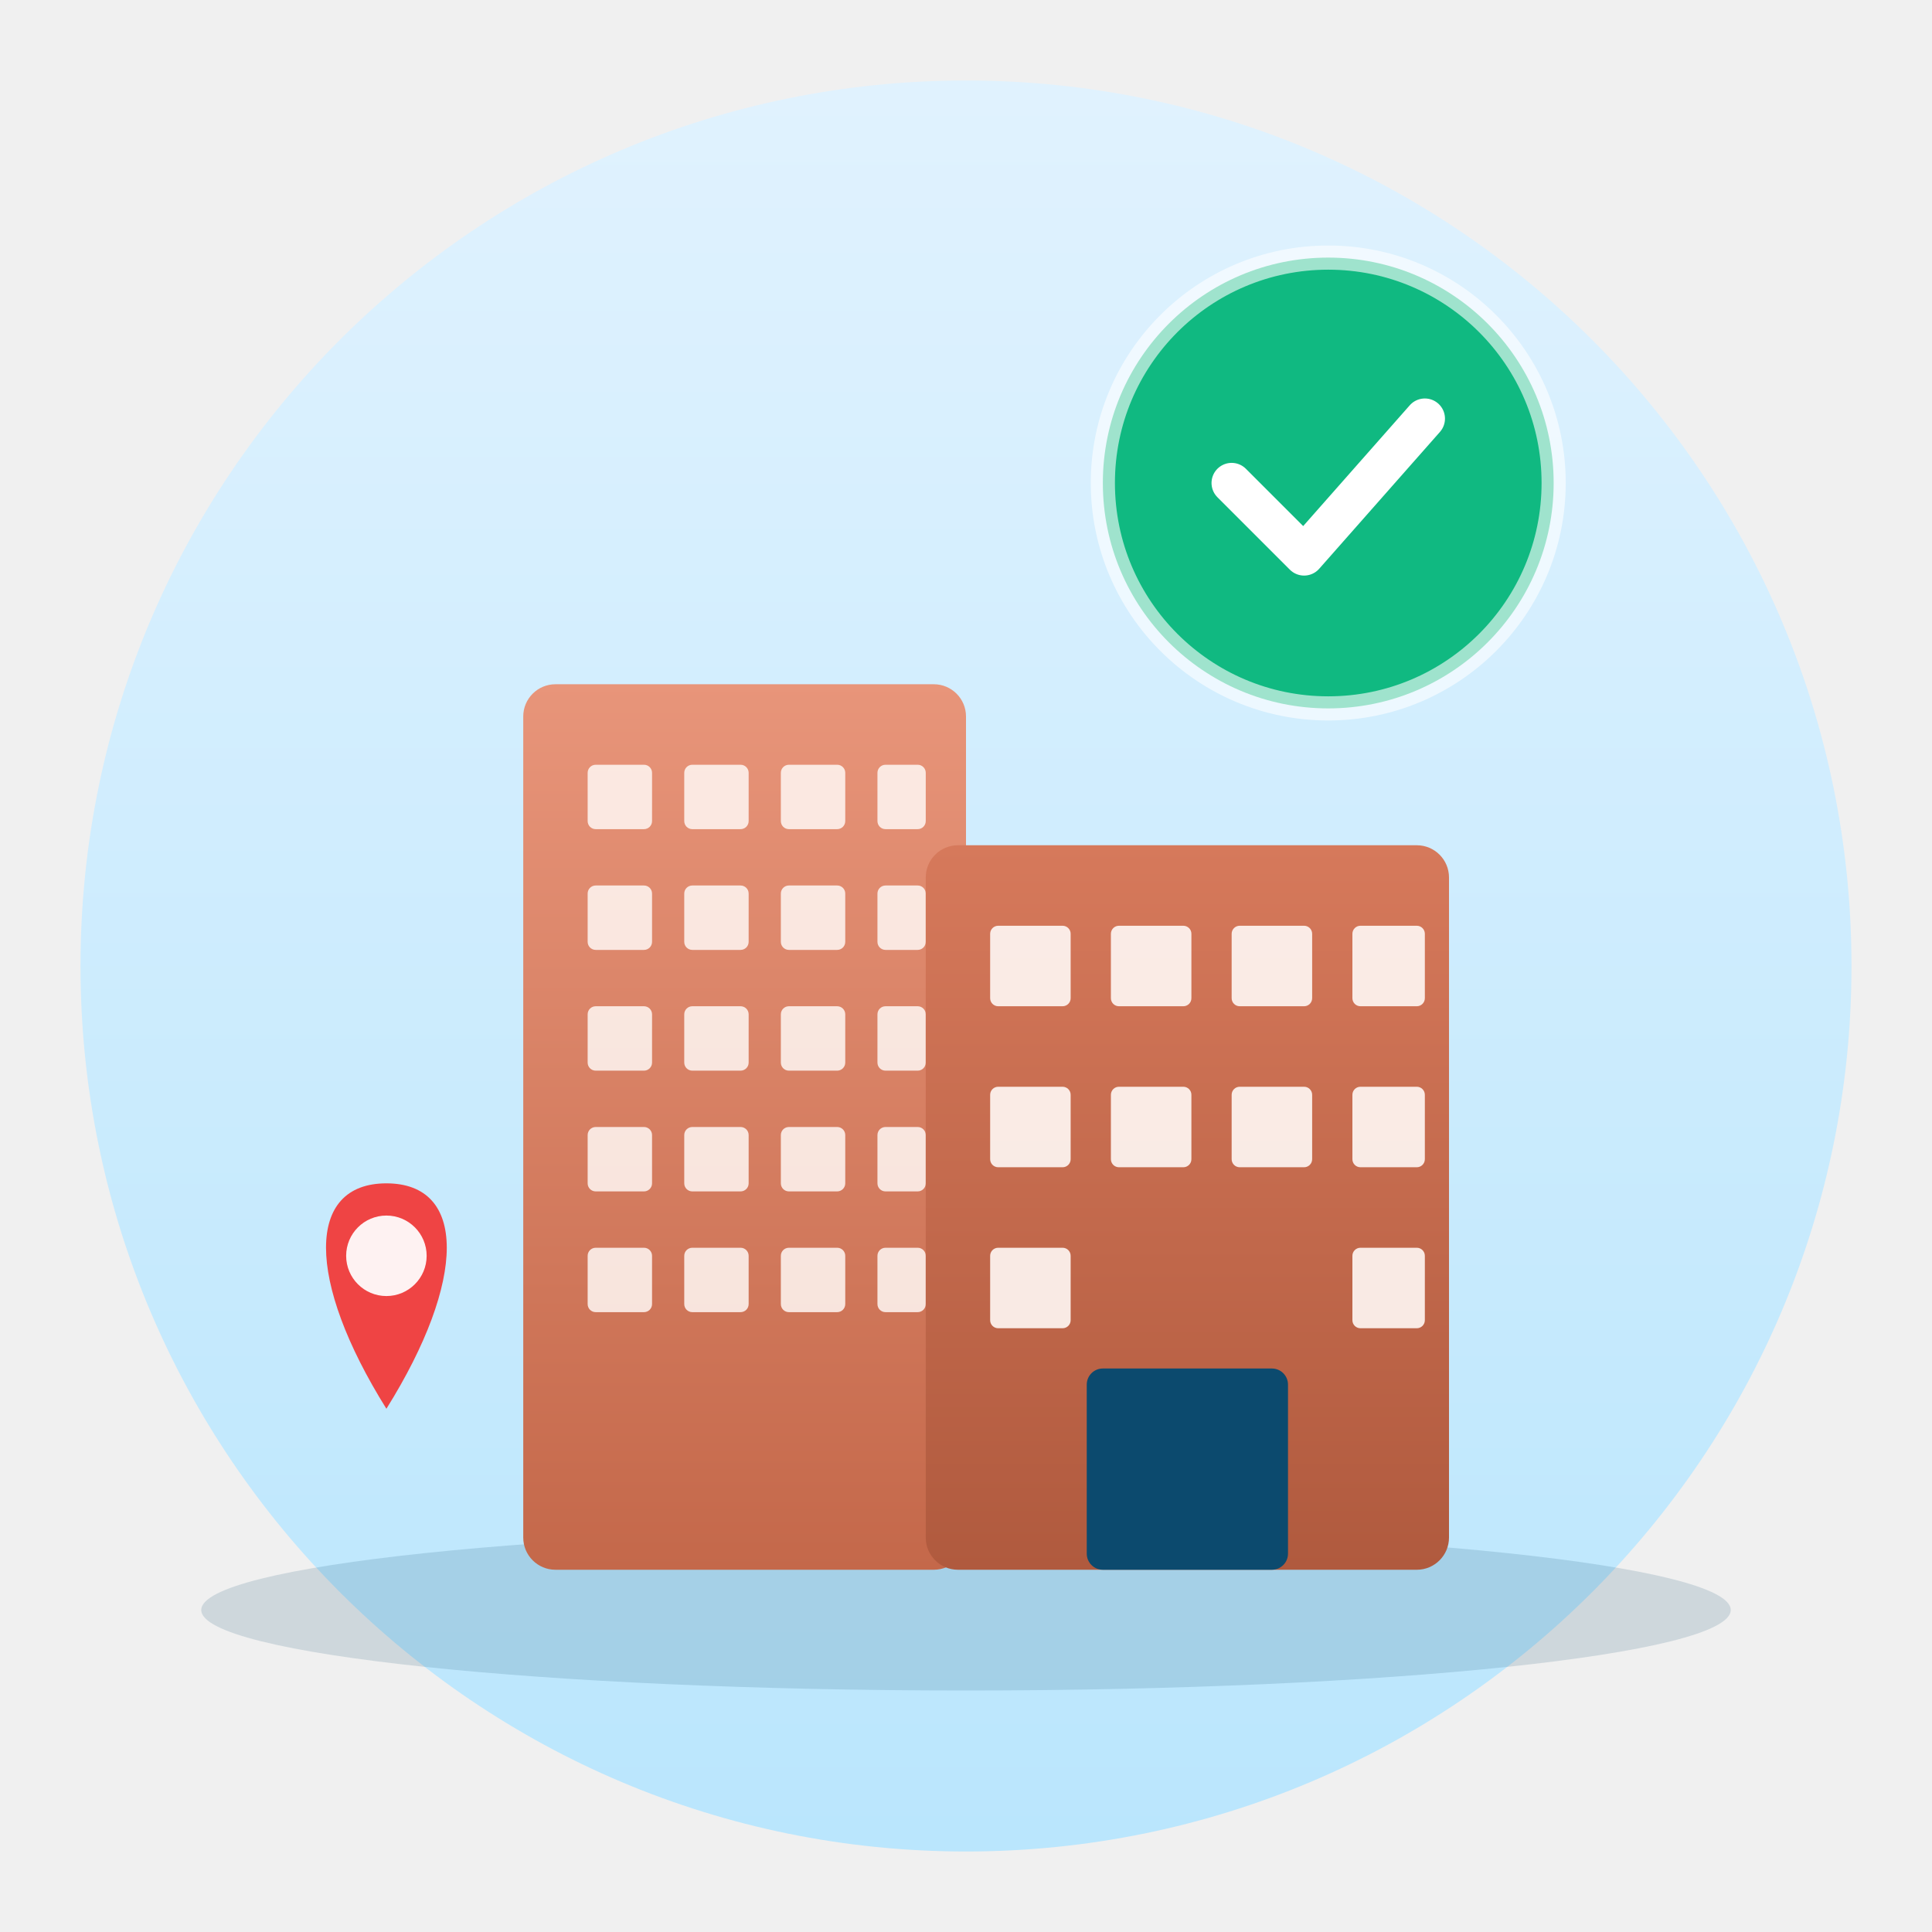
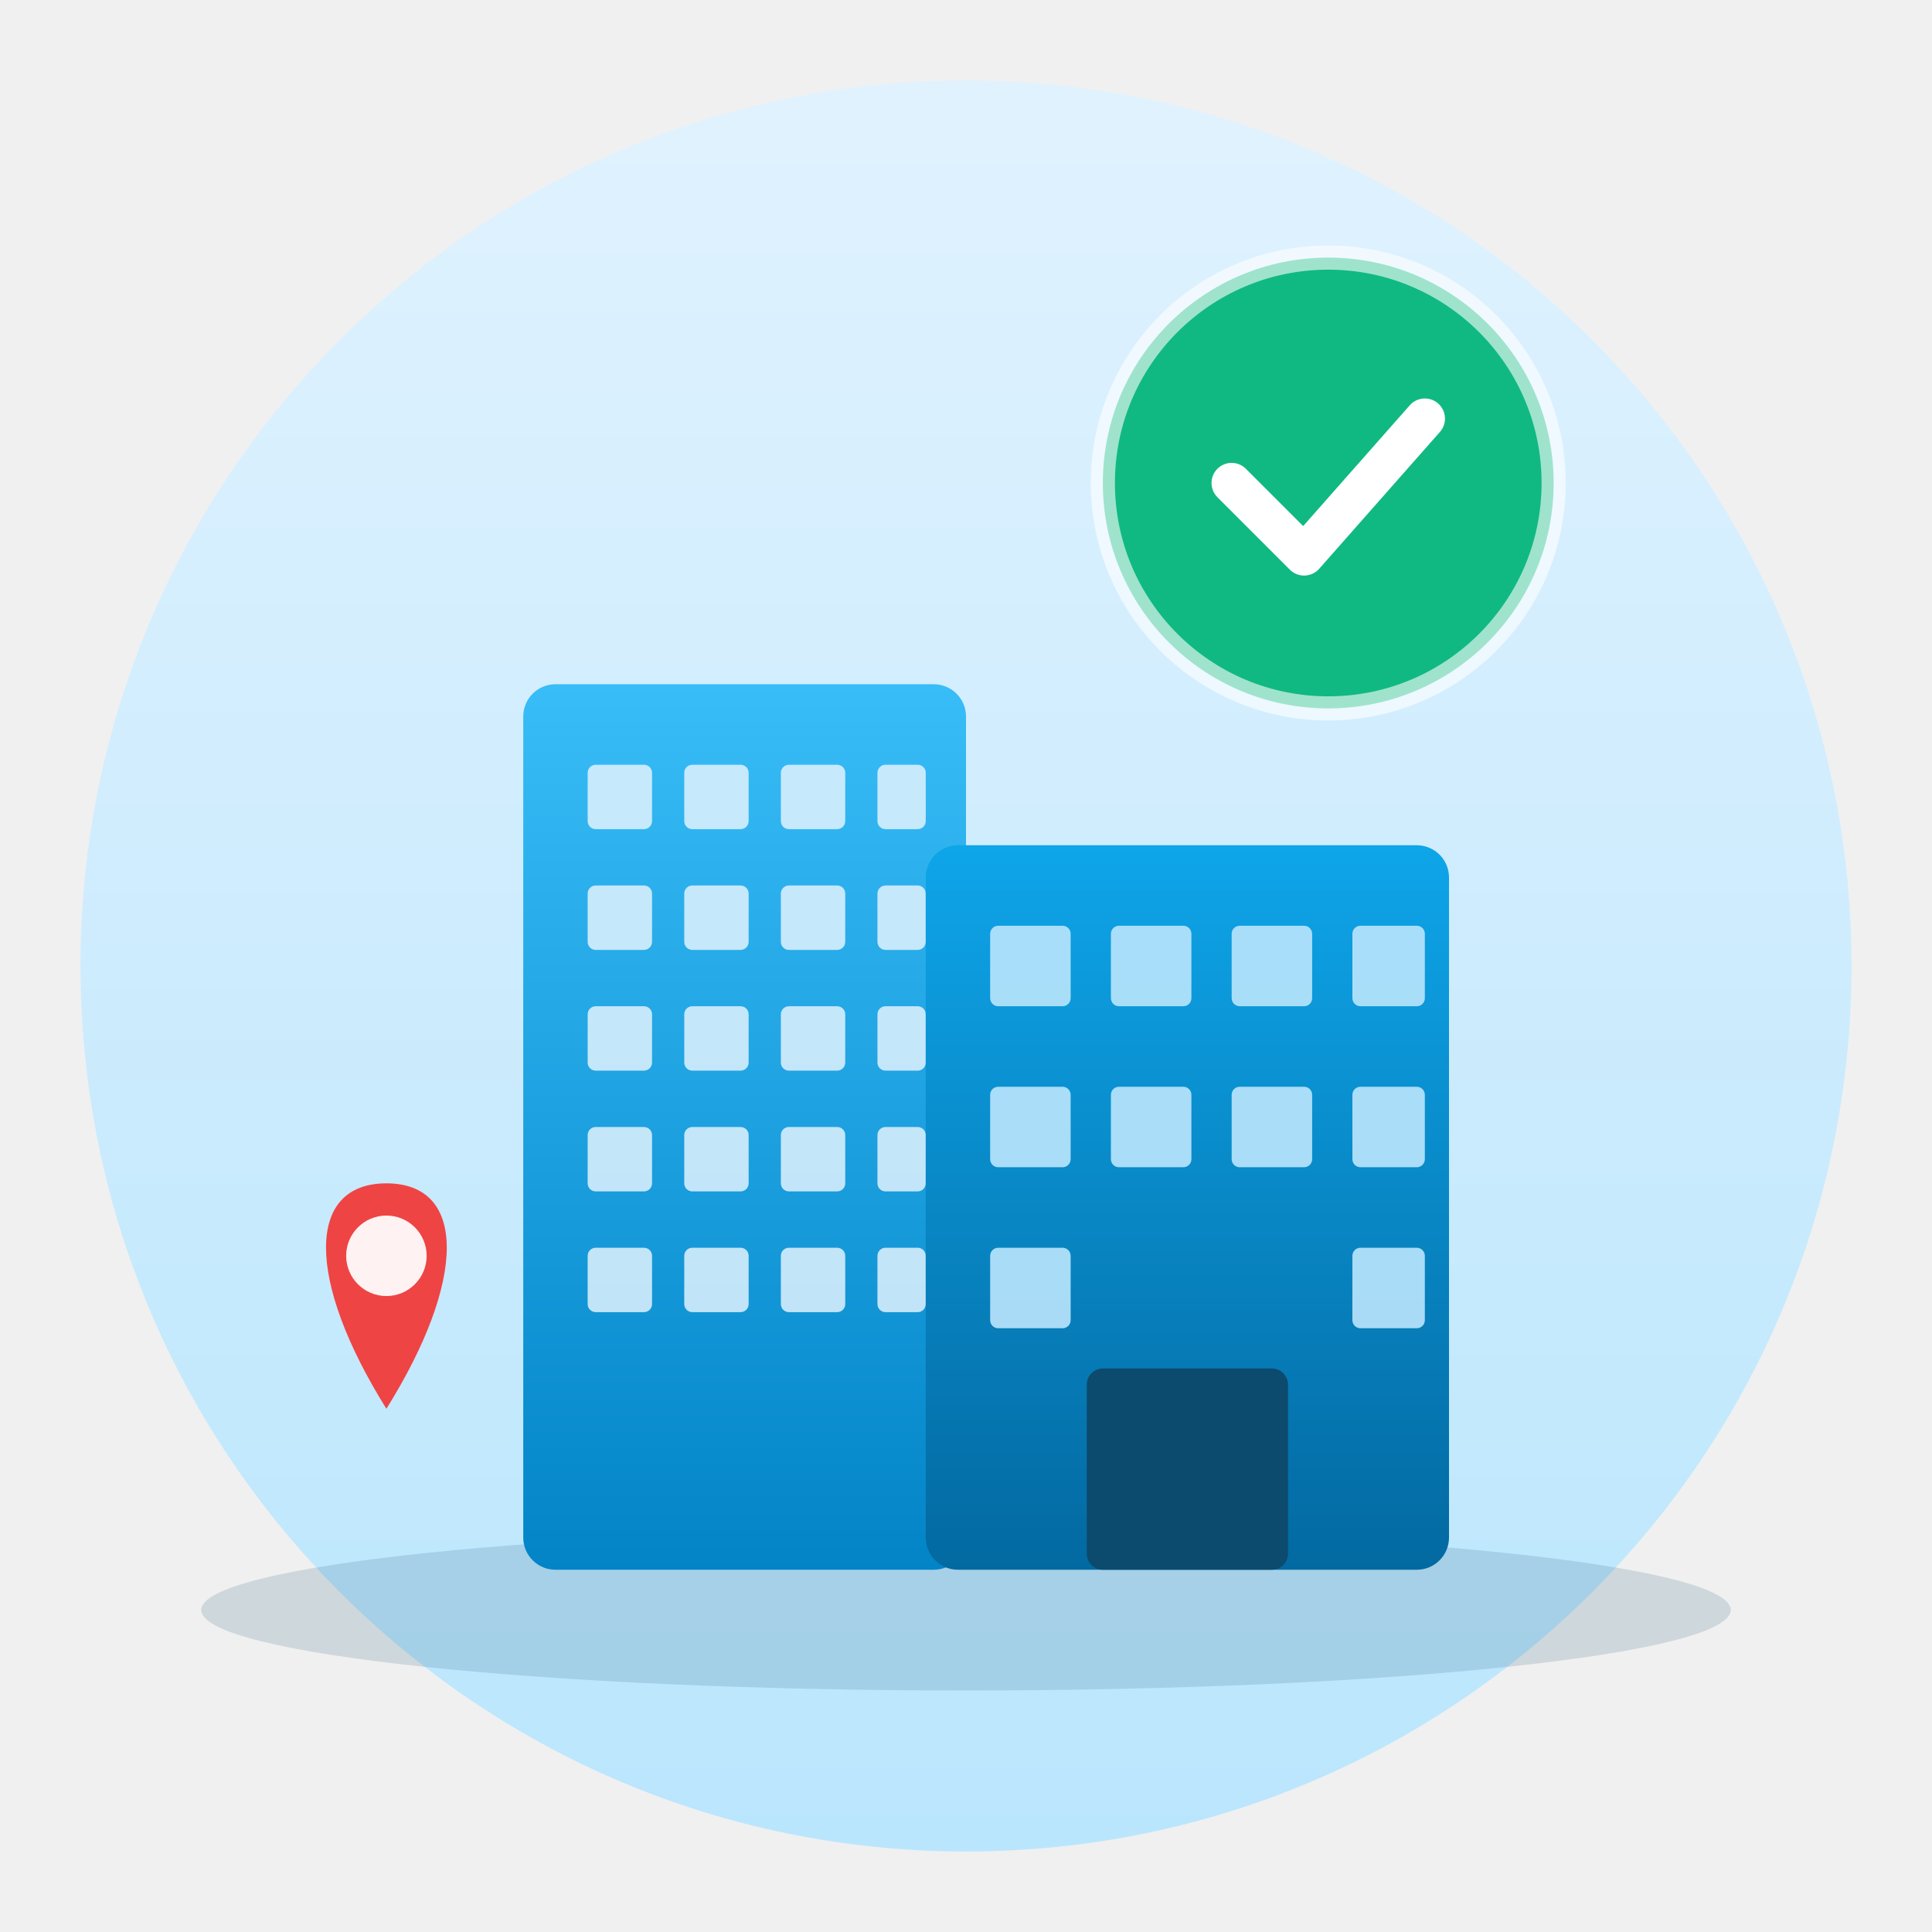
<svg xmlns="http://www.w3.org/2000/svg" viewBox="0 0 240 240" role="img" aria-label="Ilustrace ověřování firmy">
  <defs>
    <linearGradient id="sky" x1="0" y1="0" x2="0" y2="1">
      <stop offset="0%" stop-color="#e0f2fe" />
      <stop offset="100%" stop-color="#bae6fd" />
    </linearGradient>
    <linearGradient id="building" x1="0" y1="0" x2="0" y2="1">
-       <stop offset="0%" stop-color="#d6795b" />
-       <stop offset="100%" stop-color="#b05a3e" />
+       <stop offset="0%" stop-color="#0ea5e9" />
+       <stop offset="100%" stop-color="#0369a1" />
    </linearGradient>
    <linearGradient id="building2" x1="0" y1="0" x2="0" y2="1">
-       <stop offset="0%" stop-color="#e8957a" />
-       <stop offset="100%" stop-color="#c4684a" />
+       <stop offset="0%" stop-color="#38bdf8" />
+       <stop offset="100%" stop-color="#0284c7" />
    </linearGradient>
  </defs>
  <circle cx="120" cy="120" r="110" fill="url(#sky)" />
  <ellipse cx="120" cy="200" rx="95" ry="10" fill="#0c4a6e" opacity="0.15" />
  <rect x="65" y="85" width="55" height="110" rx="4" fill="url(#building2)" />
-   <g fill="#fff8f5" opacity="0.85">
+   <g fill="#e0f2fe" opacity="0.85">
    <rect x="73" y="95" width="8" height="8" rx="1" />
    <rect x="85" y="95" width="8" height="8" rx="1" />
    <rect x="97" y="95" width="8" height="8" rx="1" />
    <rect x="109" y="95" width="6" height="8" rx="1" />
    <rect x="73" y="110" width="8" height="8" rx="1" />
    <rect x="85" y="110" width="8" height="8" rx="1" />
    <rect x="97" y="110" width="8" height="8" rx="1" />
    <rect x="109" y="110" width="6" height="8" rx="1" />
    <rect x="73" y="125" width="8" height="8" rx="1" />
    <rect x="85" y="125" width="8" height="8" rx="1" />
    <rect x="97" y="125" width="8" height="8" rx="1" />
    <rect x="109" y="125" width="6" height="8" rx="1" />
    <rect x="73" y="140" width="8" height="8" rx="1" />
    <rect x="85" y="140" width="8" height="8" rx="1" />
    <rect x="97" y="140" width="8" height="8" rx="1" />
    <rect x="109" y="140" width="6" height="8" rx="1" />
    <rect x="73" y="155" width="8" height="8" rx="1" />
    <rect x="85" y="155" width="8" height="8" rx="1" />
    <rect x="97" y="155" width="8" height="8" rx="1" />
    <rect x="109" y="155" width="6" height="8" rx="1" />
  </g>
  <rect x="115" y="105" width="65" height="90" rx="4" fill="url(#building)" />
  <rect x="135" y="170" width="25" height="25" rx="2" fill="#0c4a6e" />
-   <g fill="#fff8f5" opacity="0.9">
+   <g fill="#bae6fd" opacity="0.9">
    <rect x="123" y="115" width="10" height="10" rx="1" />
    <rect x="138" y="115" width="10" height="10" rx="1" />
    <rect x="153" y="115" width="10" height="10" rx="1" />
    <rect x="168" y="115" width="9" height="10" rx="1" />
    <rect x="123" y="135" width="10" height="10" rx="1" />
    <rect x="138" y="135" width="10" height="10" rx="1" />
    <rect x="153" y="135" width="10" height="10" rx="1" />
    <rect x="168" y="135" width="9" height="10" rx="1" />
    <rect x="123" y="155" width="10" height="10" rx="1" />
    <rect x="168" y="155" width="9" height="10" rx="1" />
  </g>
  <g transform="translate(165, 60)">
    <circle r="28" fill="#10b981" />
    <circle r="28" fill="none" stroke="#ffffff" stroke-width="3" opacity="0.6" />
    <path d="M -12 0 L -3 9 L 12 -8" fill="none" stroke="#ffffff" stroke-width="5" stroke-linecap="round" stroke-linejoin="round" />
  </g>
  <g transform="translate(48, 175)">
    <path d="M 0 0 C -10 -16 -10 -28 0 -28 C 10 -28 10 -16 0 0 Z" fill="#ef4444" />
    <circle cx="0" cy="-19" r="5" fill="#fef2f2" />
  </g>
</svg>
